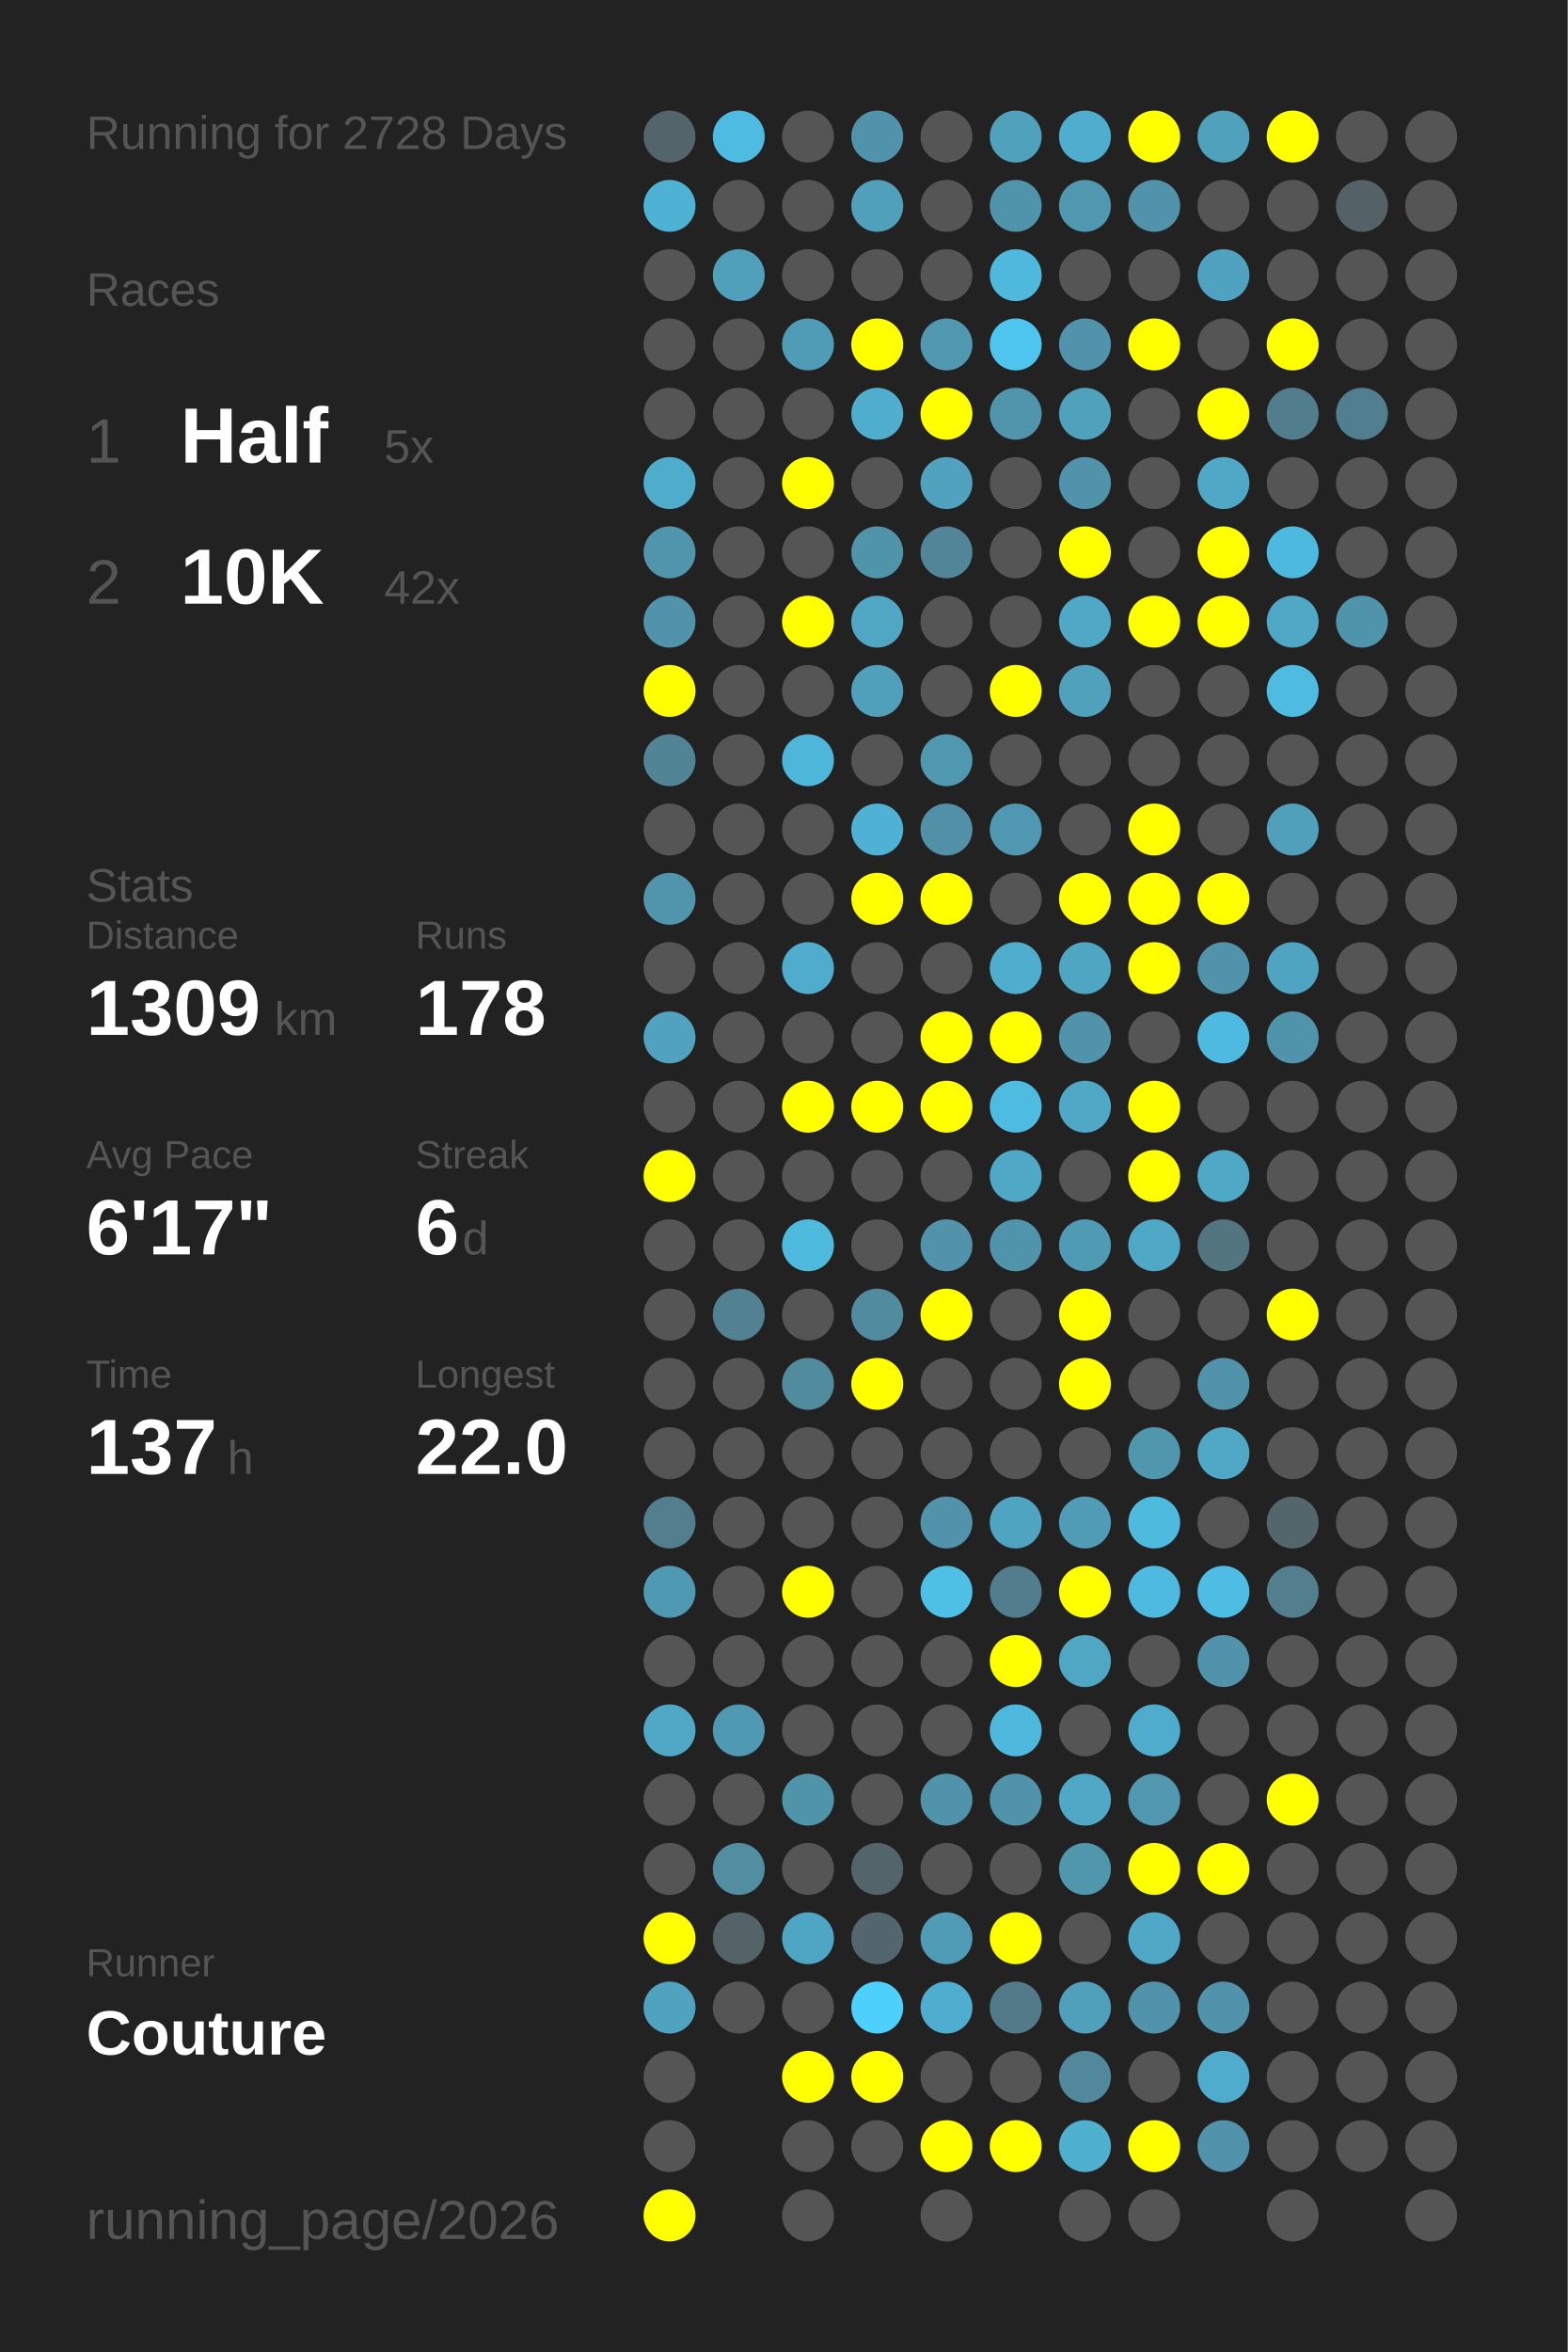
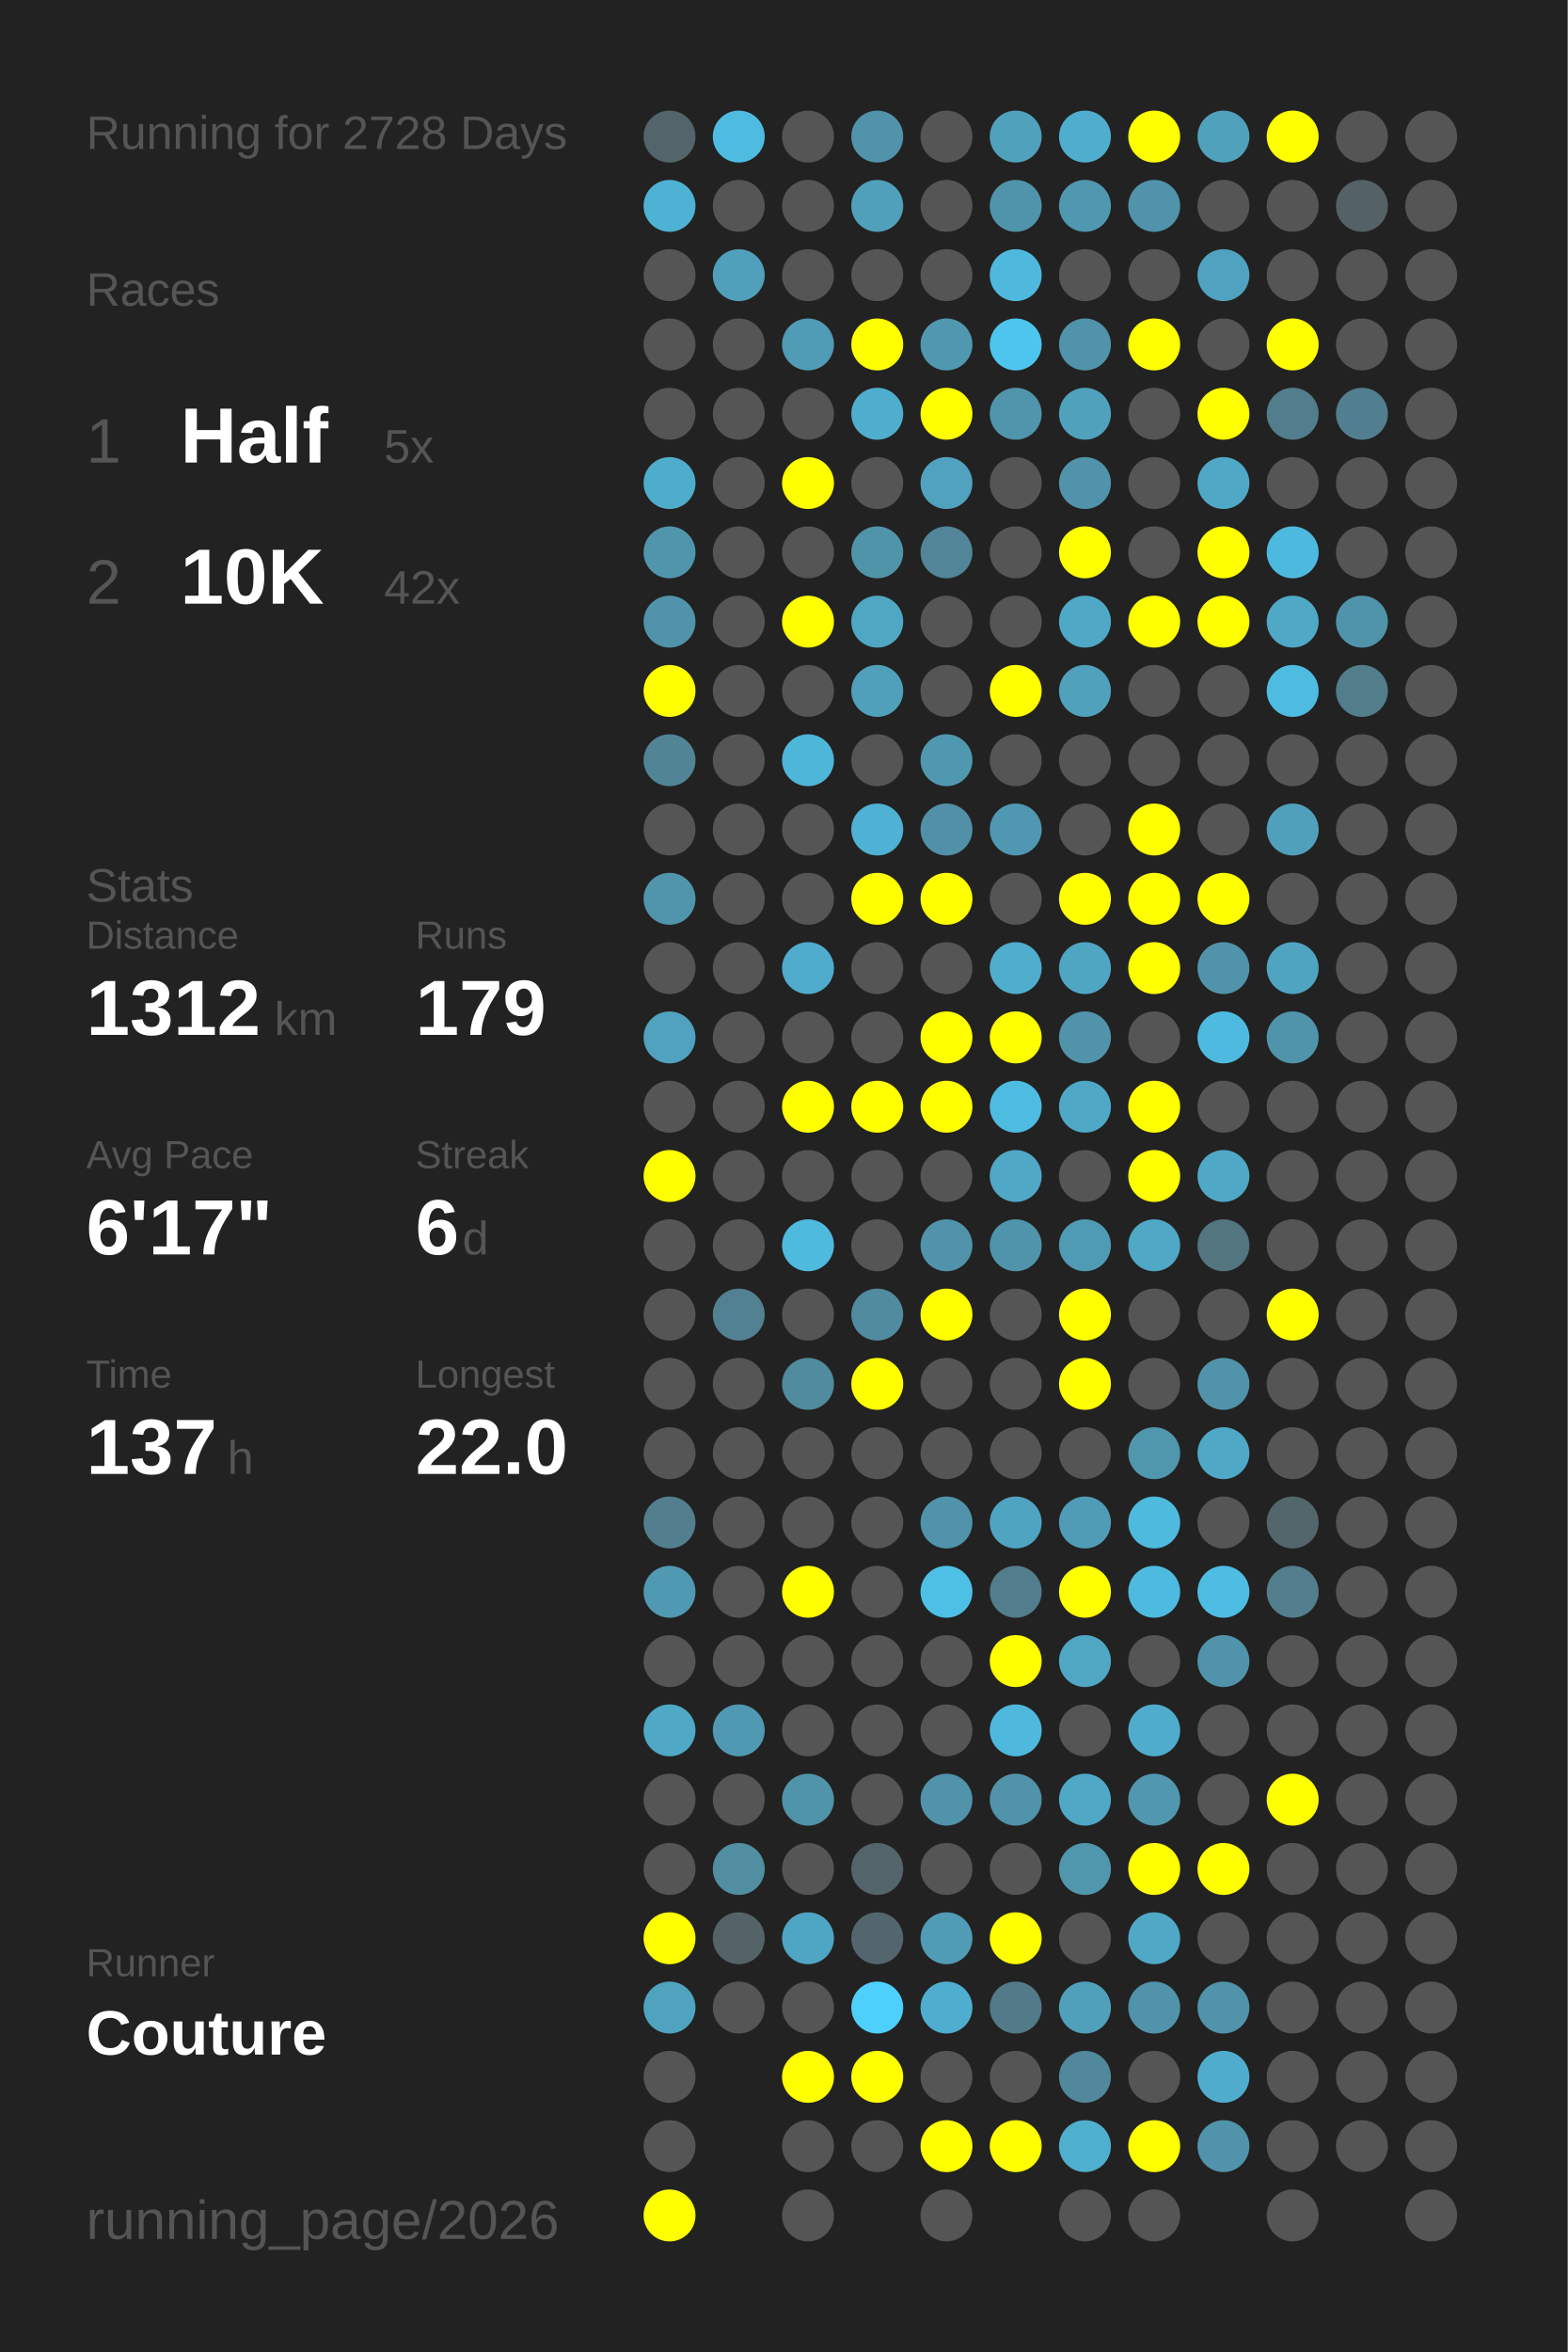
<svg xmlns="http://www.w3.org/2000/svg" baseProfile="full" height="300mm" version="1.1" viewBox="0,0,200,300" width="200mm">
  <defs />
  <rect fill="#222222" height="300" width="200" x="0" y="0" />
  <text fill="#555555" style="font-size:6px; font-family:Arial;" x="11" y="19">Running for 2728 Days</text>
  <text fill="#555555" style="font-size:6px; font-family:Arial;" x="11" y="39">Races</text>
  <text fill="#555555" style="font-size:8px; font-family:Arial;" x="11" y="59">1</text>
  <text fill="#FFFFFF" style="font-size:10px; font-family:Arial; font-weight:bold;" x="23" y="59">Half</text>
  <text fill="#555555" style="font-size:6px; font-family:Arial;" x="49" y="59">5x</text>
  <text fill="#555555" style="font-size:8px; font-family:Arial;" x="11" y="77">2</text>
  <text fill="#FFFFFF" style="font-size:10px; font-family:Arial; font-weight:bold;" x="23" y="77">10K</text>
  <text fill="#555555" style="font-size:6px; font-family:Arial;" x="49" y="77">42x</text>
  <text fill="#555555" style="font-size:6px; font-family:Arial;" x="11" y="115">Stats</text>
  <text fill="#555555" style="font-size:5px; font-family:Arial;" x="11" y="121">Distance</text>
-   <text fill="#FFFFFF" style="font-size:10px; font-family:Arial; font-weight:bold;" x="11" y="132">1309</text>
+   <text fill="#FFFFFF" style="font-size:10px; font-family:Arial; font-weight:bold;" x="11" y="132">1312</text>
  <text fill="#555555" style="font-size:6px; font-family:Arial;" x="35" y="132">km</text>
  <text fill="#555555" style="font-size:5px; font-family:Arial;" x="53" y="121">Runs</text>
-   <text fill="#FFFFFF" style="font-size:10px; font-family:Arial; font-weight:bold;" x="53" y="132">178</text>
+   <text fill="#FFFFFF" style="font-size:10px; font-family:Arial; font-weight:bold;" x="53" y="132">179</text>
  <text fill="#555555" style="font-size:5px; font-family:Arial;" x="11" y="149">Avg Pace</text>
  <text fill="#FFFFFF" style="font-size:10px; font-family:Arial; font-weight:bold;" x="11" y="160">6'17"</text>
  <text fill="#555555" style="font-size:5px; font-family:Arial;" x="53" y="149">Streak</text>
  <text fill="#FFFFFF" style="font-size:10px; font-family:Arial; font-weight:bold;" x="53" y="160">6</text>
  <text fill="#555555" style="font-size:6px; font-family:Arial;" x="59" y="160">d</text>
  <text fill="#555555" style="font-size:5px; font-family:Arial;" x="11" y="177">Time</text>
  <text fill="#FFFFFF" style="font-size:10px; font-family:Arial; font-weight:bold;" x="11" y="188">137</text>
  <text fill="#555555" style="font-size:6px; font-family:Arial;" x="29" y="188">h</text>
  <text fill="#555555" style="font-size:5px; font-family:Arial;" x="53" y="177">Longest</text>
  <text fill="#FFFFFF" style="font-size:10px; font-family:Arial; font-weight:bold;" x="53" y="188">22.0</text>
  <text fill="#555555" style="font-size:5px; font-family:Arial;" x="11" y="252.065">Runner</text>
  <text fill="#FFFFFF" style="font-size:8px; font-family:Arial; font-weight:bold;" x="11" y="262.065">Couture</text>
  <text fill="#555555" style="font-size:7px; font-family:Arial;" x="11" y="285.581">running_page/2026</text>
  <circle cx="85.417" cy="17.419" fill="#53656a" r="3.312" />
  <circle cx="85.417" cy="26.258" fill="#4eb2d4" r="3.312" />
  <circle cx="85.417" cy="35.097" fill="#555555" r="3.312" />
  <circle cx="85.417" cy="43.935" fill="#555555" r="3.312" />
  <circle cx="85.417" cy="52.774" fill="#555555" r="3.312" />
  <circle cx="85.417" cy="61.613" fill="#4fadcc" r="3.312" />
  <circle cx="85.417" cy="70.452" fill="#5095ac" r="3.312" />
  <circle cx="85.417" cy="79.29" fill="#5093aa" r="3.312" />
  <circle cx="85.417" cy="88.129" fill="#FFFF00" r="3.312" />
  <circle cx="85.417" cy="96.968" fill="#518495" r="3.312" />
  <circle cx="85.417" cy="105.806" fill="#555555" r="3.312" />
  <circle cx="85.417" cy="114.645" fill="#5095ac" r="3.312" />
  <circle cx="85.417" cy="123.484" fill="#555555" r="3.312" />
  <circle cx="85.417" cy="132.323" fill="#50a2be" r="3.312" />
  <circle cx="85.417" cy="141.161" fill="#555555" r="3.312" />
  <circle cx="85.417" cy="150" fill="#FFFF00" r="3.312" />
  <circle cx="85.417" cy="158.839" fill="#555555" r="3.312" />
  <circle cx="85.417" cy="167.677" fill="#555555" r="3.312" />
  <circle cx="85.417" cy="176.516" fill="#555555" r="3.312" />
  <circle cx="85.417" cy="185.355" fill="#555555" r="3.312" />
  <circle cx="85.417" cy="194.194" fill="#527e8d" r="3.312" />
  <circle cx="85.417" cy="203.032" fill="#5099b2" r="3.312" />
  <circle cx="85.417" cy="211.871" fill="#555555" r="3.312" />
  <circle cx="85.417" cy="220.71" fill="#4fa8c6" r="3.312" />
  <circle cx="85.417" cy="229.548" fill="#555555" r="3.312" />
  <circle cx="85.417" cy="238.387" fill="#555555" r="3.312" />
  <circle cx="85.417" cy="247.226" fill="#FFFF00" r="3.312" />
  <circle cx="85.417" cy="256.065" fill="#4fa3bf" r="3.312" />
  <circle cx="85.417" cy="264.903" fill="#555555" r="3.312" />
  <circle cx="85.417" cy="273.742" fill="#555555" r="3.312" />
  <circle cx="85.417" cy="282.581" fill="#FFFF00" r="3.312" />
  <circle cx="94.25" cy="17.419" fill="#4ebce1" r="3.312" />
  <circle cx="94.25" cy="26.258" fill="#555555" r="3.312" />
  <circle cx="94.25" cy="35.097" fill="#50a0bb" r="3.312" />
  <circle cx="94.25" cy="43.935" fill="#555555" r="3.312" />
  <circle cx="94.25" cy="52.774" fill="#555555" r="3.312" />
  <circle cx="94.25" cy="61.613" fill="#555555" r="3.312" />
  <circle cx="94.25" cy="70.452" fill="#555555" r="3.312" />
  <circle cx="94.25" cy="79.29" fill="#555555" r="3.312" />
  <circle cx="94.25" cy="88.129" fill="#555555" r="3.312" />
  <circle cx="94.25" cy="96.968" fill="#555555" r="3.312" />
  <circle cx="94.25" cy="105.806" fill="#555555" r="3.312" />
  <circle cx="94.25" cy="114.645" fill="#555555" r="3.312" />
  <circle cx="94.25" cy="123.484" fill="#555555" r="3.312" />
  <circle cx="94.25" cy="132.323" fill="#555555" r="3.312" />
  <circle cx="94.25" cy="141.161" fill="#555555" r="3.312" />
  <circle cx="94.25" cy="150" fill="#555555" r="3.312" />
  <circle cx="94.25" cy="158.839" fill="#555555" r="3.312" />
  <circle cx="94.25" cy="167.677" fill="#528292" r="3.312" />
  <circle cx="94.25" cy="176.516" fill="#555555" r="3.312" />
  <circle cx="94.25" cy="185.355" fill="#555555" r="3.312" />
  <circle cx="94.25" cy="194.194" fill="#555555" r="3.312" />
  <circle cx="94.25" cy="203.032" fill="#555555" r="3.312" />
  <circle cx="94.25" cy="211.871" fill="#555555" r="3.312" />
  <circle cx="94.25" cy="220.71" fill="#5099b2" r="3.312" />
  <circle cx="94.25" cy="229.548" fill="#555555" r="3.312" />
  <circle cx="94.25" cy="238.387" fill="#518ea2" r="3.312" />
  <circle cx="94.25" cy="247.226" fill="#546368" r="3.312" />
  <circle cx="94.25" cy="256.065" fill="#555555" r="3.312" />
  <circle cx="103.083" cy="17.419" fill="#555555" r="3.312" />
  <circle cx="103.083" cy="26.258" fill="#555555" r="3.312" />
  <circle cx="103.083" cy="35.097" fill="#555555" r="3.312" />
  <circle cx="103.083" cy="43.935" fill="#509bb5" r="3.312" />
  <circle cx="103.083" cy="52.774" fill="#555555" r="3.312" />
  <circle cx="103.083" cy="61.613" fill="#FFFF00" r="3.312" />
  <circle cx="103.083" cy="70.452" fill="#555555" r="3.312" />
  <circle cx="103.083" cy="79.29" fill="#FFFF00" r="3.312" />
  <circle cx="103.083" cy="88.129" fill="#555555" r="3.312" />
  <circle cx="103.083" cy="96.968" fill="#4eb6d9" r="3.312" />
  <circle cx="103.083" cy="105.806" fill="#555555" r="3.312" />
  <circle cx="103.083" cy="114.645" fill="#555555" r="3.312" />
  <circle cx="103.083" cy="123.484" fill="#4faccc" r="3.312" />
  <circle cx="103.083" cy="132.323" fill="#555555" r="3.312" />
  <circle cx="103.083" cy="141.161" fill="#FFFF00" r="3.312" />
  <circle cx="103.083" cy="150" fill="#555555" r="3.312" />
  <circle cx="103.083" cy="158.839" fill="#4ebade" r="3.312" />
  <circle cx="103.083" cy="167.677" fill="#555555" r="3.312" />
  <circle cx="103.083" cy="176.516" fill="#518b9e" r="3.312" />
  <circle cx="103.083" cy="185.355" fill="#555555" r="3.312" />
  <circle cx="103.083" cy="194.194" fill="#555555" r="3.312" />
  <circle cx="103.083" cy="203.032" fill="#FFFF00" r="3.312" />
  <circle cx="103.083" cy="211.871" fill="#555555" r="3.312" />
  <circle cx="103.083" cy="220.71" fill="#555555" r="3.312" />
  <circle cx="103.083" cy="229.548" fill="#5094aa" r="3.312" />
  <circle cx="103.083" cy="238.387" fill="#555555" r="3.312" />
  <circle cx="103.083" cy="247.226" fill="#4fa6c4" r="3.312" />
  <circle cx="103.083" cy="256.065" fill="#555555" r="3.312" />
  <circle cx="103.083" cy="264.903" fill="#FFFF00" r="3.312" />
  <circle cx="103.083" cy="273.742" fill="#555555" r="3.312" />
  <circle cx="103.083" cy="282.581" fill="#555555" r="3.312" />
  <circle cx="111.917" cy="17.419" fill="#5093aa" r="3.312" />
  <circle cx="111.917" cy="26.258" fill="#50a0bc" r="3.312" />
  <circle cx="111.917" cy="35.097" fill="#555555" r="3.312" />
  <circle cx="111.917" cy="43.935" fill="#FFFF00" r="3.312" />
  <circle cx="111.917" cy="52.774" fill="#4faece" r="3.312" />
  <circle cx="111.917" cy="61.613" fill="#555555" r="3.312" />
  <circle cx="111.917" cy="70.452" fill="#5094aa" r="3.312" />
  <circle cx="111.917" cy="79.29" fill="#4fa7c4" r="3.312" />
  <circle cx="111.917" cy="88.129" fill="#50a0bb" r="3.312" />
  <circle cx="111.917" cy="96.968" fill="#555555" r="3.312" />
  <circle cx="111.917" cy="105.806" fill="#4fb1d3" r="3.312" />
  <circle cx="111.917" cy="114.645" fill="#FFFF00" r="3.312" />
  <circle cx="111.917" cy="123.484" fill="#555555" r="3.312" />
  <circle cx="111.917" cy="132.323" fill="#555555" r="3.312" />
  <circle cx="111.917" cy="141.161" fill="#FFFF00" r="3.312" />
  <circle cx="111.917" cy="150" fill="#555555" r="3.312" />
  <circle cx="111.917" cy="158.839" fill="#555555" r="3.312" />
  <circle cx="111.917" cy="167.677" fill="#518b9f" r="3.312" />
  <circle cx="111.917" cy="176.516" fill="#FFFF00" r="3.312" />
  <circle cx="111.917" cy="185.355" fill="#555555" r="3.312" />
  <circle cx="111.917" cy="194.194" fill="#555555" r="3.312" />
  <circle cx="111.917" cy="203.032" fill="#555555" r="3.312" />
  <circle cx="111.917" cy="211.871" fill="#555555" r="3.312" />
  <circle cx="111.917" cy="220.71" fill="#555555" r="3.312" />
  <circle cx="111.917" cy="229.548" fill="#555555" r="3.312" />
  <circle cx="111.917" cy="238.387" fill="#53656b" r="3.312" />
  <circle cx="111.917" cy="247.226" fill="#53666d" r="3.312" />
  <circle cx="111.917" cy="256.065" fill="#4dd0fc" r="3.312" />
  <circle cx="111.917" cy="264.903" fill="#FFFF00" r="3.312" />
  <circle cx="111.917" cy="273.742" fill="#555555" r="3.312" />
  <circle cx="120.75" cy="17.419" fill="#555555" r="3.312" />
  <circle cx="120.75" cy="26.258" fill="#555555" r="3.312" />
  <circle cx="120.75" cy="35.097" fill="#555555" r="3.312" />
  <circle cx="120.75" cy="43.935" fill="#5098b0" r="3.312" />
  <circle cx="120.75" cy="52.774" fill="#FFFF00" r="3.312" />
  <circle cx="120.75" cy="61.613" fill="#50a2be" r="3.312" />
  <circle cx="120.75" cy="70.452" fill="#518597" r="3.312" />
  <circle cx="120.75" cy="79.29" fill="#555555" r="3.312" />
  <circle cx="120.75" cy="88.129" fill="#555555" r="3.312" />
  <circle cx="120.75" cy="96.968" fill="#5098b0" r="3.312" />
  <circle cx="120.75" cy="105.806" fill="#5190a6" r="3.312" />
  <circle cx="120.75" cy="114.645" fill="#FFFF00" r="3.312" />
  <circle cx="120.75" cy="123.484" fill="#555555" r="3.312" />
  <circle cx="120.75" cy="132.323" fill="#FFFF00" r="3.312" />
  <circle cx="120.75" cy="141.161" fill="#FFFF00" r="3.312" />
  <circle cx="120.75" cy="150" fill="#555555" r="3.312" />
  <circle cx="120.75" cy="158.839" fill="#5093aa" r="3.312" />
  <circle cx="120.75" cy="167.677" fill="#FFFF00" r="3.312" />
  <circle cx="120.75" cy="176.516" fill="#555555" r="3.312" />
  <circle cx="120.75" cy="185.355" fill="#555555" r="3.312" />
  <circle cx="120.75" cy="194.194" fill="#5093aa" r="3.312" />
  <circle cx="120.75" cy="203.032" fill="#4ec0e6" r="3.312" />
  <circle cx="120.75" cy="211.871" fill="#555555" r="3.312" />
  <circle cx="120.75" cy="220.71" fill="#555555" r="3.312" />
  <circle cx="120.75" cy="229.548" fill="#5093aa" r="3.312" />
  <circle cx="120.75" cy="238.387" fill="#555555" r="3.312" />
  <circle cx="120.75" cy="247.226" fill="#509bb5" r="3.312" />
  <circle cx="120.75" cy="256.065" fill="#4faecf" r="3.312" />
  <circle cx="120.75" cy="264.903" fill="#555555" r="3.312" />
  <circle cx="120.75" cy="273.742" fill="#FFFF00" r="3.312" />
  <circle cx="120.75" cy="282.581" fill="#555555" r="3.312" />
  <circle cx="129.583" cy="17.419" fill="#50a1bc" r="3.312" />
  <circle cx="129.583" cy="26.258" fill="#5094ab" r="3.312" />
  <circle cx="129.583" cy="35.097" fill="#4eb9dd" r="3.312" />
  <circle cx="129.583" cy="43.935" fill="#4dc5ee" r="3.312" />
  <circle cx="129.583" cy="52.774" fill="#5095ac" r="3.312" />
  <circle cx="129.583" cy="61.613" fill="#555555" r="3.312" />
  <circle cx="129.583" cy="70.452" fill="#555555" r="3.312" />
  <circle cx="129.583" cy="79.29" fill="#555555" r="3.312" />
  <circle cx="129.583" cy="88.129" fill="#FFFF00" r="3.312" />
  <circle cx="129.583" cy="96.968" fill="#555555" r="3.312" />
  <circle cx="129.583" cy="105.806" fill="#5098b1" r="3.312" />
  <circle cx="129.583" cy="114.645" fill="#555555" r="3.312" />
  <circle cx="129.583" cy="123.484" fill="#4faece" r="3.312" />
  <circle cx="129.583" cy="132.323" fill="#FFFF00" r="3.312" />
  <circle cx="129.583" cy="141.161" fill="#4ebbe0" r="3.312" />
  <circle cx="129.583" cy="150" fill="#4fa8c6" r="3.312" />
  <circle cx="129.583" cy="158.839" fill="#5094ab" r="3.312" />
  <circle cx="129.583" cy="167.677" fill="#555555" r="3.312" />
  <circle cx="129.583" cy="176.516" fill="#555555" r="3.312" />
  <circle cx="129.583" cy="185.355" fill="#555555" r="3.312" />
  <circle cx="129.583" cy="194.194" fill="#4fa4c1" r="3.312" />
  <circle cx="129.583" cy="203.032" fill="#527d8c" r="3.312" />
  <circle cx="129.583" cy="211.871" fill="#FFFF00" r="3.312" />
  <circle cx="129.583" cy="220.71" fill="#4eb9dd" r="3.312" />
  <circle cx="129.583" cy="229.548" fill="#5093aa" r="3.312" />
  <circle cx="129.583" cy="238.387" fill="#555555" r="3.312" />
  <circle cx="129.583" cy="247.226" fill="#FFFF00" r="3.312" />
  <circle cx="129.583" cy="256.065" fill="#527a88" r="3.312" />
  <circle cx="129.583" cy="264.903" fill="#555555" r="3.312" />
  <circle cx="129.583" cy="273.742" fill="#FFFF00" r="3.312" />
  <circle cx="138.417" cy="17.419" fill="#4fadcd" r="3.312" />
  <circle cx="138.417" cy="26.258" fill="#5098b0" r="3.312" />
  <circle cx="138.417" cy="35.097" fill="#555555" r="3.312" />
  <circle cx="138.417" cy="43.935" fill="#5093aa" r="3.312" />
  <circle cx="138.417" cy="52.774" fill="#50a1bc" r="3.312" />
  <circle cx="138.417" cy="61.613" fill="#5093aa" r="3.312" />
  <circle cx="138.417" cy="70.452" fill="#FFFF00" r="3.312" />
  <circle cx="138.417" cy="79.29" fill="#4fa8c6" r="3.312" />
  <circle cx="138.417" cy="88.129" fill="#50a1bc" r="3.312" />
  <circle cx="138.417" cy="96.968" fill="#555555" r="3.312" />
  <circle cx="138.417" cy="105.806" fill="#555555" r="3.312" />
  <circle cx="138.417" cy="114.645" fill="#FFFF00" r="3.312" />
  <circle cx="138.417" cy="123.484" fill="#4fa6c3" r="3.312" />
  <circle cx="138.417" cy="132.323" fill="#5193aa" r="3.312" />
  <circle cx="138.417" cy="141.161" fill="#4fa8c6" r="3.312" />
  <circle cx="138.417" cy="150" fill="#555555" r="3.312" />
  <circle cx="138.417" cy="158.839" fill="#509bb4" r="3.312" />
  <circle cx="138.417" cy="167.677" fill="#FFFF00" r="3.312" />
  <circle cx="138.417" cy="176.516" fill="#FFFF00" r="3.312" />
  <circle cx="138.417" cy="185.355" fill="#555555" r="3.312" />
  <circle cx="138.417" cy="194.194" fill="#509cb6" r="3.312" />
  <circle cx="138.417" cy="203.032" fill="#FFFF00" r="3.312" />
  <circle cx="138.417" cy="211.871" fill="#4fa7c4" r="3.312" />
  <circle cx="138.417" cy="220.71" fill="#555555" r="3.312" />
  <circle cx="138.417" cy="229.548" fill="#4fa8c6" r="3.312" />
  <circle cx="138.417" cy="238.387" fill="#5096ad" r="3.312" />
  <circle cx="138.417" cy="247.226" fill="#555555" r="3.312" />
  <circle cx="138.417" cy="256.065" fill="#50a0bc" r="3.312" />
  <circle cx="138.417" cy="264.903" fill="#51889b" r="3.312" />
  <circle cx="138.417" cy="273.742" fill="#4fafcf" r="3.312" />
  <circle cx="138.417" cy="282.581" fill="#555555" r="3.312" />
  <circle cx="147.25" cy="17.419" fill="#FFFF00" r="3.312" />
  <circle cx="147.25" cy="26.258" fill="#5093aa" r="3.312" />
  <circle cx="147.25" cy="35.097" fill="#555555" r="3.312" />
  <circle cx="147.25" cy="43.935" fill="#FFFF00" r="3.312" />
  <circle cx="147.25" cy="52.774" fill="#555555" r="3.312" />
  <circle cx="147.25" cy="61.613" fill="#555555" r="3.312" />
  <circle cx="147.25" cy="70.452" fill="#555555" r="3.312" />
  <circle cx="147.25" cy="79.29" fill="#FFFF00" r="3.312" />
  <circle cx="147.25" cy="88.129" fill="#555555" r="3.312" />
  <circle cx="147.25" cy="96.968" fill="#555555" r="3.312" />
  <circle cx="147.25" cy="105.806" fill="#FFFF00" r="3.312" />
  <circle cx="147.25" cy="114.645" fill="#FFFF00" r="3.312" />
  <circle cx="147.25" cy="123.484" fill="#FFFF00" r="3.312" />
  <circle cx="147.25" cy="132.323" fill="#555555" r="3.312" />
  <circle cx="147.25" cy="141.161" fill="#FFFF00" r="3.312" />
  <circle cx="147.25" cy="150" fill="#FFFF00" r="3.312" />
  <circle cx="147.25" cy="158.839" fill="#4fa8c6" r="3.312" />
  <circle cx="147.25" cy="167.677" fill="#555555" r="3.312" />
  <circle cx="147.25" cy="176.516" fill="#555555" r="3.312" />
  <circle cx="147.25" cy="185.355" fill="#5096ad" r="3.312" />
  <circle cx="147.25" cy="194.194" fill="#4ebade" r="3.312" />
  <circle cx="147.25" cy="203.032" fill="#4ebadf" r="3.312" />
  <circle cx="147.25" cy="211.871" fill="#555555" r="3.312" />
  <circle cx="147.25" cy="220.71" fill="#4faccc" r="3.312" />
  <circle cx="147.25" cy="229.548" fill="#5097af" r="3.312" />
  <circle cx="147.25" cy="238.387" fill="#FFFF00" r="3.312" />
  <circle cx="147.25" cy="247.226" fill="#4fa8c6" r="3.312" />
  <circle cx="147.25" cy="256.065" fill="#5093aa" r="3.312" />
  <circle cx="147.25" cy="264.903" fill="#555555" r="3.312" />
  <circle cx="147.25" cy="273.742" fill="#FFFF00" r="3.312" />
  <circle cx="147.25" cy="282.581" fill="#555555" r="3.312" />
  <circle cx="156.083" cy="17.419" fill="#50a1bc" r="3.312" />
  <circle cx="156.083" cy="26.258" fill="#555555" r="3.312" />
  <circle cx="156.083" cy="35.097" fill="#4fa3c0" r="3.312" />
  <circle cx="156.083" cy="43.935" fill="#555555" r="3.312" />
  <circle cx="156.083" cy="52.774" fill="#FFFF00" r="3.312" />
  <circle cx="156.083" cy="61.613" fill="#4fa8c6" r="3.312" />
  <circle cx="156.083" cy="70.452" fill="#FFFF00" r="3.312" />
  <circle cx="156.083" cy="79.29" fill="#FFFF00" r="3.312" />
  <circle cx="156.083" cy="88.129" fill="#555555" r="3.312" />
  <circle cx="156.083" cy="96.968" fill="#555555" r="3.312" />
  <circle cx="156.083" cy="105.806" fill="#555555" r="3.312" />
  <circle cx="156.083" cy="114.645" fill="#FFFF00" r="3.312" />
  <circle cx="156.083" cy="123.484" fill="#5093aa" r="3.312" />
  <circle cx="156.083" cy="132.323" fill="#4ebadf" r="3.312" />
  <circle cx="156.083" cy="141.161" fill="#555555" r="3.312" />
  <circle cx="156.083" cy="150" fill="#4fa8c6" r="3.312" />
  <circle cx="156.083" cy="158.839" fill="#527580" r="3.312" />
  <circle cx="156.083" cy="167.677" fill="#555555" r="3.312" />
  <circle cx="156.083" cy="176.516" fill="#5093aa" r="3.312" />
  <circle cx="156.083" cy="185.355" fill="#4fa8c6" r="3.312" />
  <circle cx="156.083" cy="194.194" fill="#555555" r="3.312" />
  <circle cx="156.083" cy="203.032" fill="#4ebde3" r="3.312" />
  <circle cx="156.083" cy="211.871" fill="#5093aa" r="3.312" />
  <circle cx="156.083" cy="220.71" fill="#555555" r="3.312" />
  <circle cx="156.083" cy="229.548" fill="#555555" r="3.312" />
  <circle cx="156.083" cy="238.387" fill="#FFFF00" r="3.312" />
  <circle cx="156.083" cy="247.226" fill="#555555" r="3.312" />
  <circle cx="156.083" cy="256.065" fill="#5093aa" r="3.312" />
  <circle cx="156.083" cy="264.903" fill="#4faccc" r="3.312" />
  <circle cx="156.083" cy="273.742" fill="#5093aa" r="3.312" />
  <circle cx="164.917" cy="17.419" fill="#FFFF00" r="3.312" />
  <circle cx="164.917" cy="26.258" fill="#555555" r="3.312" />
  <circle cx="164.917" cy="35.097" fill="#555555" r="3.312" />
  <circle cx="164.917" cy="43.935" fill="#FFFF00" r="3.312" />
  <circle cx="164.917" cy="52.774" fill="#527d8c" r="3.312" />
  <circle cx="164.917" cy="61.613" fill="#555555" r="3.312" />
  <circle cx="164.917" cy="70.452" fill="#4eb9de" r="3.312" />
  <circle cx="164.917" cy="79.29" fill="#4fa8c6" r="3.312" />
  <circle cx="164.917" cy="88.129" fill="#4ebce1" r="3.312" />
  <circle cx="164.917" cy="96.968" fill="#555555" r="3.312" />
  <circle cx="164.917" cy="105.806" fill="#50a0bc" r="3.312" />
  <circle cx="164.917" cy="114.645" fill="#555555" r="3.312" />
  <circle cx="164.917" cy="123.484" fill="#4fa4c1" r="3.312" />
  <circle cx="164.917" cy="132.323" fill="#5094ab" r="3.312" />
  <circle cx="164.917" cy="141.161" fill="#555555" r="3.312" />
  <circle cx="164.917" cy="150" fill="#555555" r="3.312" />
  <circle cx="164.917" cy="158.839" fill="#555555" r="3.312" />
  <circle cx="164.917" cy="167.677" fill="#FFFF00" r="3.312" />
  <circle cx="164.917" cy="176.516" fill="#555555" r="3.312" />
  <circle cx="164.917" cy="185.355" fill="#555555" r="3.312" />
  <circle cx="164.917" cy="194.194" fill="#53666c" r="3.312" />
  <circle cx="164.917" cy="203.032" fill="#527e8d" r="3.312" />
  <circle cx="164.917" cy="211.871" fill="#555555" r="3.312" />
  <circle cx="164.917" cy="220.71" fill="#555555" r="3.312" />
  <circle cx="164.917" cy="229.548" fill="#FFFF00" r="3.312" />
  <circle cx="164.917" cy="238.387" fill="#555555" r="3.312" />
  <circle cx="164.917" cy="247.226" fill="#555555" r="3.312" />
  <circle cx="164.917" cy="256.065" fill="#555555" r="3.312" />
  <circle cx="164.917" cy="264.903" fill="#555555" r="3.312" />
  <circle cx="164.917" cy="273.742" fill="#555555" r="3.312" />
  <circle cx="164.917" cy="282.581" fill="#555555" r="3.312" />
  <circle cx="173.75" cy="17.419" fill="#555555" r="3.312" />
  <circle cx="173.75" cy="26.258" fill="#546166" r="3.312" />
  <circle cx="173.75" cy="35.097" fill="#555555" r="3.312" />
  <circle cx="173.75" cy="43.935" fill="#555555" r="3.312" />
  <circle cx="173.75" cy="52.774" fill="#527f8f" r="3.312" />
  <circle cx="173.75" cy="61.613" fill="#555555" r="3.312" />
  <circle cx="173.75" cy="70.452" fill="#555555" r="3.312" />
  <circle cx="173.75" cy="79.29" fill="#5094ab" r="3.312" />
-   <circle cx="173.75" cy="88.129" fill="#555555" r="3.312" />
+   <circle cx="173.75" cy="88.129" fill="#527d8b" r="3.312" />
  <circle cx="173.75" cy="96.968" fill="#555555" r="3.312" />
  <circle cx="173.75" cy="105.806" fill="#555555" r="3.312" />
  <circle cx="173.75" cy="114.645" fill="#555555" r="3.312" />
  <circle cx="173.75" cy="123.484" fill="#555555" r="3.312" />
  <circle cx="173.75" cy="132.323" fill="#555555" r="3.312" />
  <circle cx="173.75" cy="141.161" fill="#555555" r="3.312" />
  <circle cx="173.75" cy="150" fill="#555555" r="3.312" />
  <circle cx="173.75" cy="158.839" fill="#555555" r="3.312" />
  <circle cx="173.75" cy="167.677" fill="#555555" r="3.312" />
  <circle cx="173.75" cy="176.516" fill="#555555" r="3.312" />
  <circle cx="173.75" cy="185.355" fill="#555555" r="3.312" />
  <circle cx="173.75" cy="194.194" fill="#555555" r="3.312" />
  <circle cx="173.75" cy="203.032" fill="#555555" r="3.312" />
  <circle cx="173.75" cy="211.871" fill="#555555" r="3.312" />
  <circle cx="173.75" cy="220.71" fill="#555555" r="3.312" />
  <circle cx="173.75" cy="229.548" fill="#555555" r="3.312" />
  <circle cx="173.75" cy="238.387" fill="#555555" r="3.312" />
  <circle cx="173.75" cy="247.226" fill="#555555" r="3.312" />
  <circle cx="173.75" cy="256.065" fill="#555555" r="3.312" />
  <circle cx="173.75" cy="264.903" fill="#555555" r="3.312" />
  <circle cx="173.75" cy="273.742" fill="#555555" r="3.312" />
  <circle cx="182.583" cy="17.419" fill="#555555" r="3.312" />
  <circle cx="182.583" cy="26.258" fill="#555555" r="3.312" />
  <circle cx="182.583" cy="35.097" fill="#555555" r="3.312" />
  <circle cx="182.583" cy="43.935" fill="#555555" r="3.312" />
  <circle cx="182.583" cy="52.774" fill="#555555" r="3.312" />
  <circle cx="182.583" cy="61.613" fill="#555555" r="3.312" />
  <circle cx="182.583" cy="70.452" fill="#555555" r="3.312" />
  <circle cx="182.583" cy="79.29" fill="#555555" r="3.312" />
  <circle cx="182.583" cy="88.129" fill="#555555" r="3.312" />
  <circle cx="182.583" cy="96.968" fill="#555555" r="3.312" />
  <circle cx="182.583" cy="105.806" fill="#555555" r="3.312" />
  <circle cx="182.583" cy="114.645" fill="#555555" r="3.312" />
  <circle cx="182.583" cy="123.484" fill="#555555" r="3.312" />
  <circle cx="182.583" cy="132.323" fill="#555555" r="3.312" />
  <circle cx="182.583" cy="141.161" fill="#555555" r="3.312" />
  <circle cx="182.583" cy="150" fill="#555555" r="3.312" />
  <circle cx="182.583" cy="158.839" fill="#555555" r="3.312" />
  <circle cx="182.583" cy="167.677" fill="#555555" r="3.312" />
  <circle cx="182.583" cy="176.516" fill="#555555" r="3.312" />
  <circle cx="182.583" cy="185.355" fill="#555555" r="3.312" />
  <circle cx="182.583" cy="194.194" fill="#555555" r="3.312" />
  <circle cx="182.583" cy="203.032" fill="#555555" r="3.312" />
  <circle cx="182.583" cy="211.871" fill="#555555" r="3.312" />
  <circle cx="182.583" cy="220.71" fill="#555555" r="3.312" />
  <circle cx="182.583" cy="229.548" fill="#555555" r="3.312" />
  <circle cx="182.583" cy="238.387" fill="#555555" r="3.312" />
  <circle cx="182.583" cy="247.226" fill="#555555" r="3.312" />
  <circle cx="182.583" cy="256.065" fill="#555555" r="3.312" />
  <circle cx="182.583" cy="264.903" fill="#555555" r="3.312" />
  <circle cx="182.583" cy="273.742" fill="#555555" r="3.312" />
  <circle cx="182.583" cy="282.581" fill="#555555" r="3.312" />
</svg>
